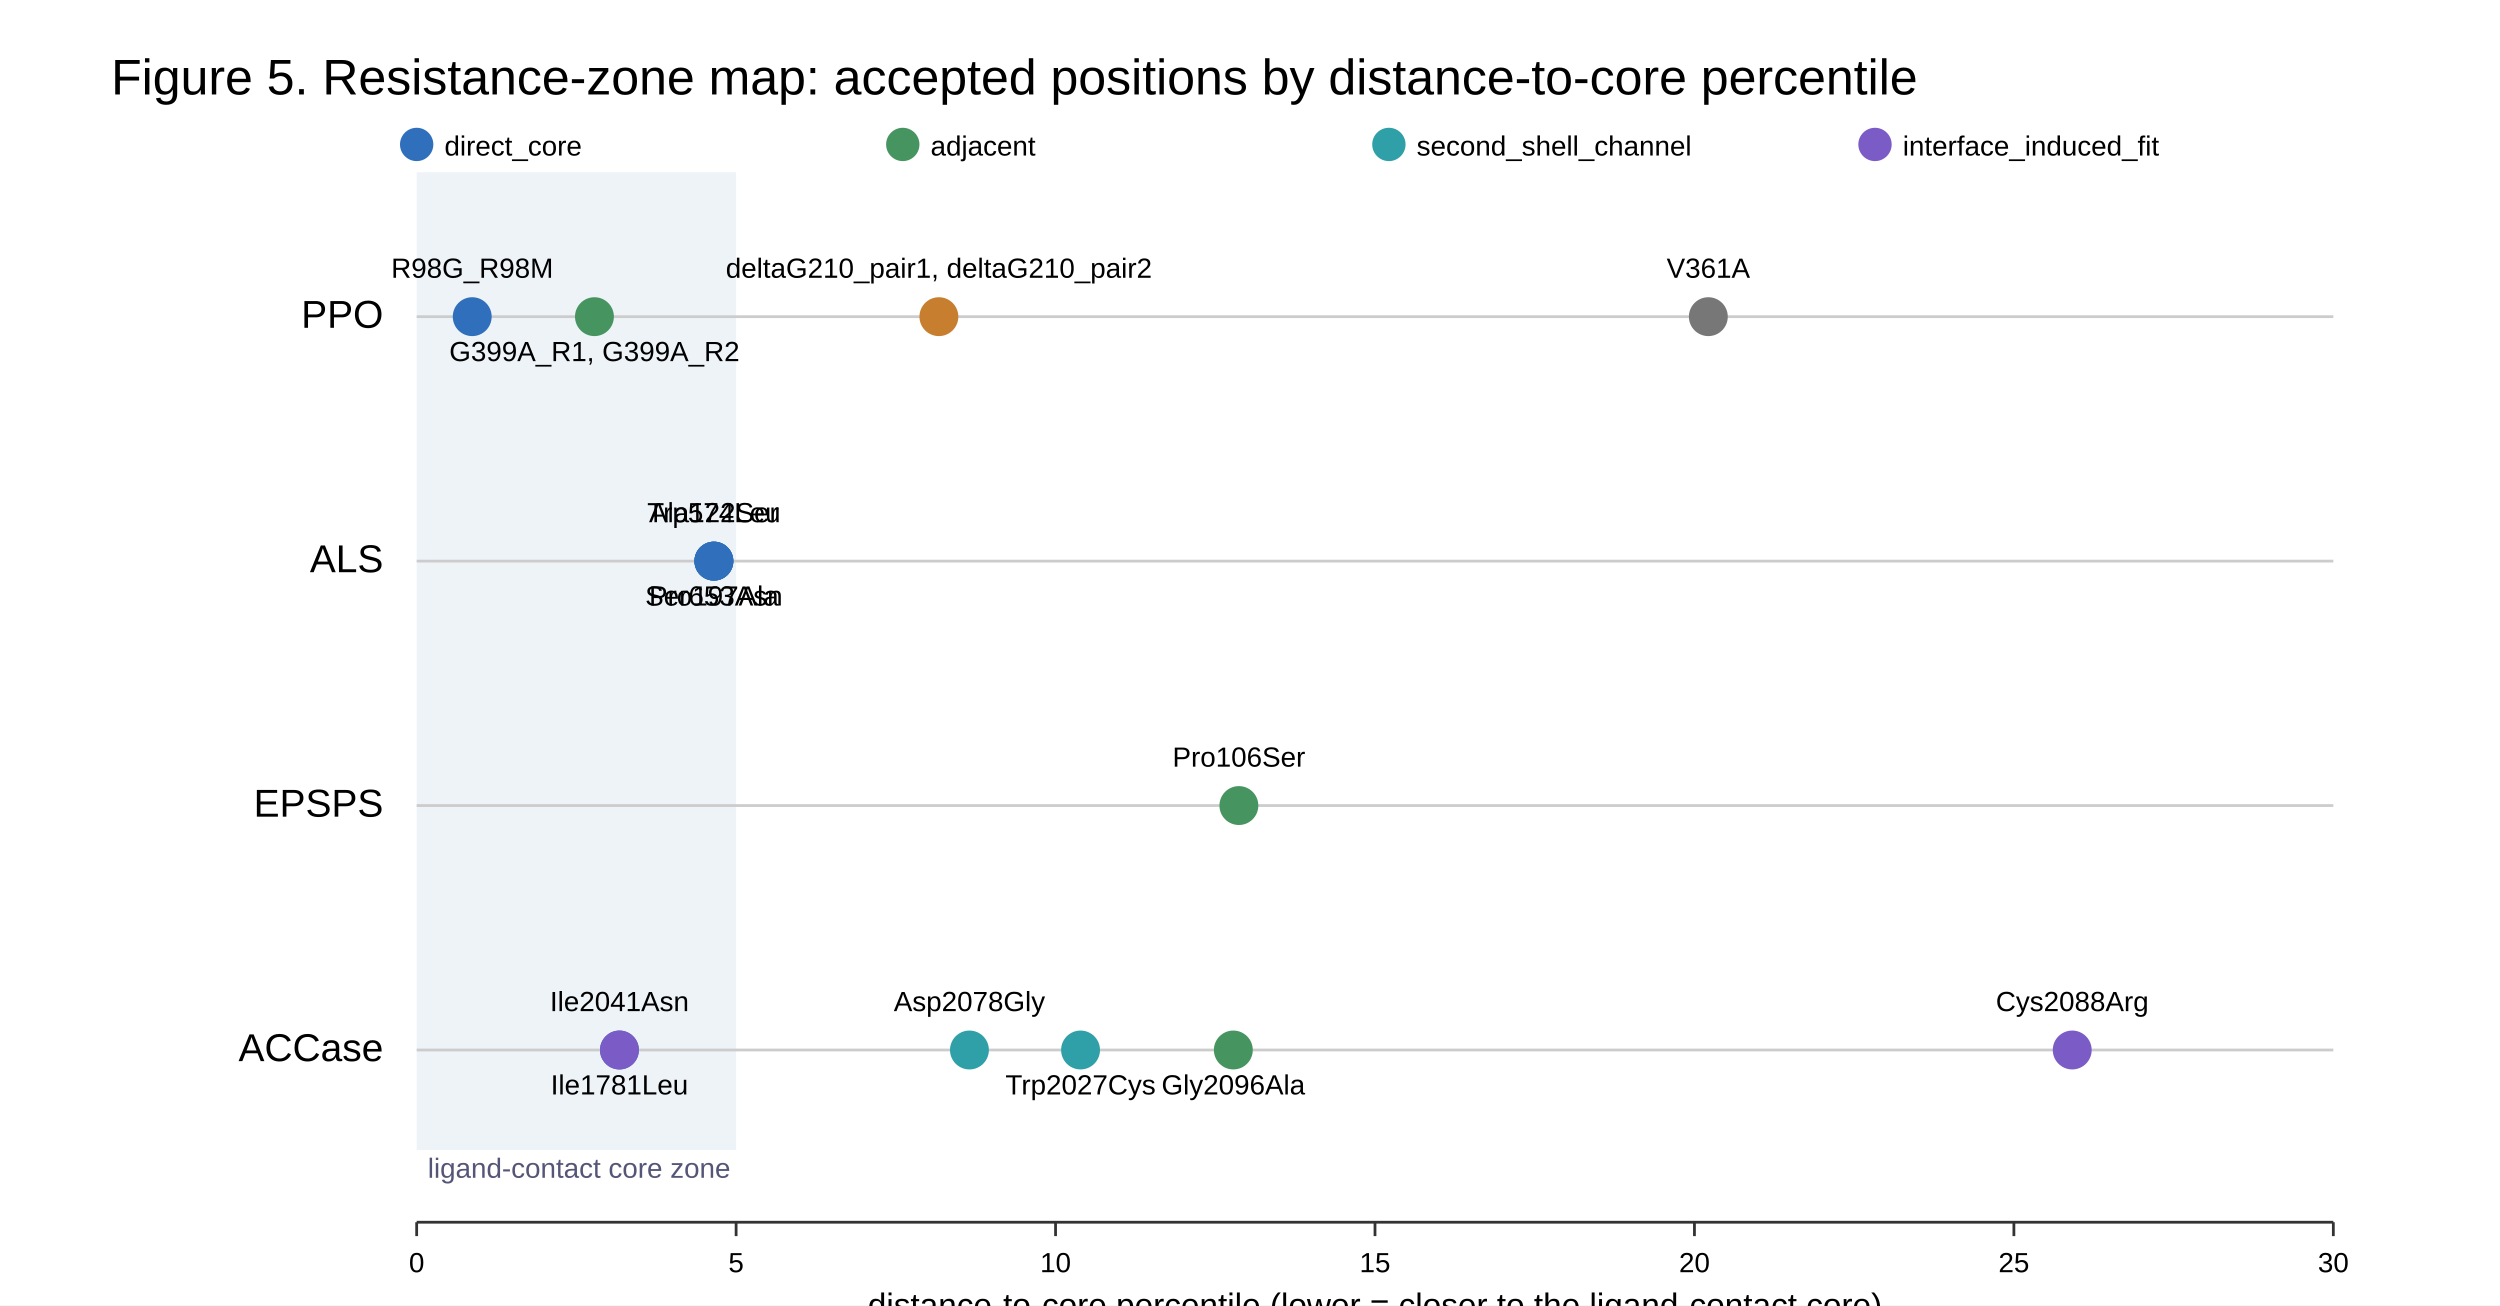
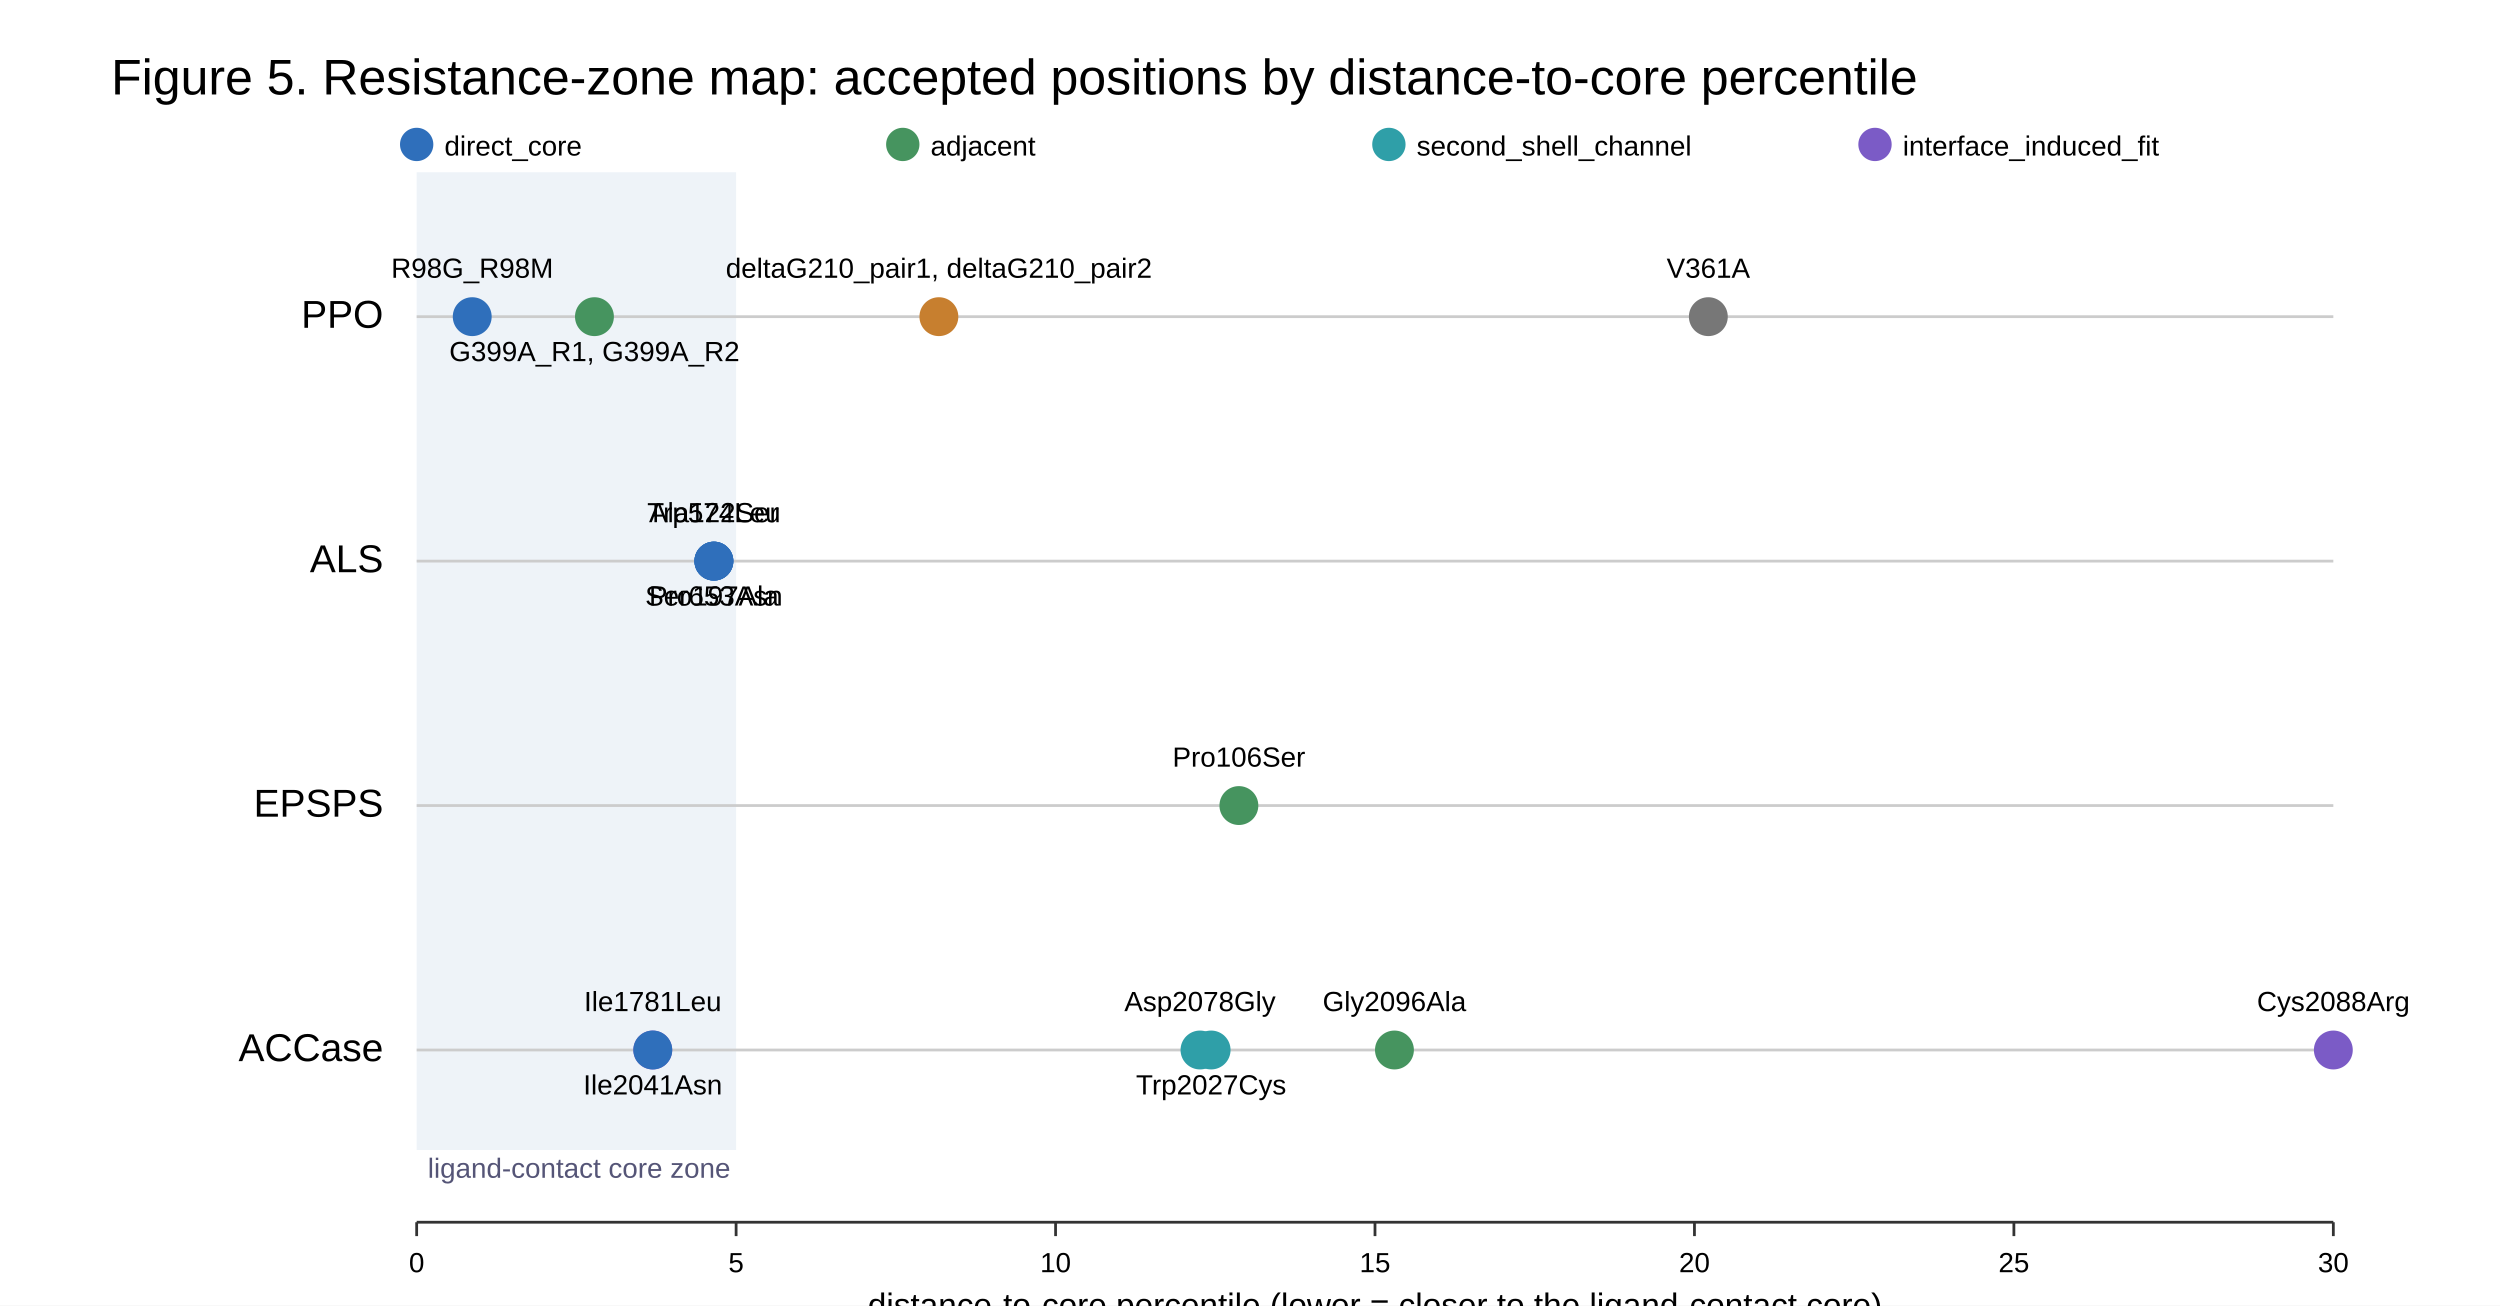
<svg xmlns="http://www.w3.org/2000/svg" width="900" height="470" viewBox="0 0 900 470">
  <rect width="100%" height="100%" fill="white" />
  <text x="40" y="34" font-size="18" font-family="Arial">Figure 5. Resistance-zone map: accepted positions by distance-to-core percentile</text>
  <rect x="150" y="62" width="115.0" height="352" fill="#eef3f8" />
  <text x="154" y="424" font-size="10" font-family="Arial" fill="#557">ligand-contact core zone</text>
  <line x1="150" y1="114" x2="840" y2="114" stroke="#ccc" />
  <text x="138" y="118" font-size="14" font-family="Arial" text-anchor="end">PPO</text>
  <circle cx="170" cy="114" r="7" fill="#2f6fbb" />
  <text x="170" y="100" font-size="10" font-family="Arial" text-anchor="middle">R98G_R98M</text>
  <circle cx="214" cy="114" r="7" fill="#46945f" />
  <text x="214" y="130" font-size="10" font-family="Arial" text-anchor="middle">G399A_R1, G399A_R2</text>
  <circle cx="338" cy="114" r="7" fill="#c77f2f" />
  <text x="338" y="100" font-size="10" font-family="Arial" text-anchor="middle">deltaG210_pair1, deltaG210_pair2</text>
  <circle cx="615" cy="114" r="7" fill="#777777" />
  <text x="615" y="100" font-size="10" font-family="Arial" text-anchor="middle">V361A</text>
  <line x1="150" y1="202" x2="840" y2="202" stroke="#ccc" />
  <text x="138" y="206" font-size="14" font-family="Arial" text-anchor="end">ALS</text>
  <circle cx="257" cy="202" r="7" fill="#2f6fbb" />
  <text x="257" y="188" font-size="10" font-family="Arial" text-anchor="middle">Ala122Ser</text>
  <circle cx="257" cy="202" r="7" fill="#2f6fbb" />
  <text x="257" y="218" font-size="10" font-family="Arial" text-anchor="middle">Pro197Ala</text>
  <circle cx="257" cy="202" r="7" fill="#2f6fbb" />
  <text x="257" y="188" font-size="10" font-family="Arial" text-anchor="middle">Trp574Leu</text>
  <circle cx="257" cy="202" r="7" fill="#2f6fbb" />
  <text x="257" y="218" font-size="10" font-family="Arial" text-anchor="middle">Ser653Asn</text>
  <line x1="150" y1="290" x2="840" y2="290" stroke="#ccc" />
  <text x="138" y="294" font-size="14" font-family="Arial" text-anchor="end">EPSPS</text>
  <circle cx="446" cy="290" r="7" fill="#46945f" />
  <text x="446" y="276" font-size="10" font-family="Arial" text-anchor="middle">Pro106Ser</text>
  <line x1="150" y1="378" x2="840" y2="378" stroke="#ccc" />
  <text x="138" y="382" font-size="14" font-family="Arial" text-anchor="end">ACCase</text>
-   <circle cx="223" cy="378" r="7" fill="#2f6fbb" />
-   <text x="223" y="364" font-size="10" font-family="Arial" text-anchor="middle">Ile2041Asn</text>
-   <circle cx="223" cy="378" r="7" fill="#7b5bc6" />
-   <text x="223" y="394" font-size="10" font-family="Arial" text-anchor="middle">Ile1781Leu</text>
-   <circle cx="349" cy="378" r="7" fill="#2f9fa8" />
-   <text x="349" y="364" font-size="10" font-family="Arial" text-anchor="middle">Asp2078Gly</text>
-   <circle cx="389" cy="378" r="7" fill="#2f9fa8" />
-   <text x="389" y="394" font-size="10" font-family="Arial" text-anchor="middle">Trp2027Cys</text>
-   <circle cx="444" cy="378" r="7" fill="#46945f" />
-   <text x="444" y="394" font-size="10" font-family="Arial" text-anchor="middle">Gly2096Ala</text>
-   <circle cx="746" cy="378" r="7" fill="#7b5bc6" />
-   <text x="746" y="364" font-size="10" font-family="Arial" text-anchor="middle">Cys2088Arg</text>
+   <circle cx="235" cy="378" r="7" fill="#7b5bc6" />
+   <text x="235" y="364" font-size="10" font-family="Arial" text-anchor="middle">Ile1781Leu</text>
+   <circle cx="235" cy="378" r="7" fill="#2f6fbb" />
+   <text x="235" y="394" font-size="10" font-family="Arial" text-anchor="middle">Ile2041Asn</text>
+   <circle cx="432" cy="378" r="7" fill="#2f9fa8" />
+   <text x="432" y="364" font-size="10" font-family="Arial" text-anchor="middle">Asp2078Gly</text>
+   <circle cx="436" cy="378" r="7" fill="#2f9fa8" />
+   <text x="436" y="394" font-size="10" font-family="Arial" text-anchor="middle">Trp2027Cys</text>
+   <circle cx="502" cy="378" r="7" fill="#46945f" />
+   <text x="502" y="364" font-size="10" font-family="Arial" text-anchor="middle">Gly2096Ala</text>
+   <circle cx="840" cy="378" r="7" fill="#7b5bc6" />
+   <text x="840" y="364" font-size="10" font-family="Arial" text-anchor="middle">Cys2088Arg</text>
  <line x1="150" y1="440" x2="840" y2="440" stroke="#333" />
  <line x1="150" y1="440" x2="150" y2="445" stroke="#333" />
  <text x="150" y="458" font-size="10" font-family="Arial" text-anchor="middle">0</text>
  <line x1="265" y1="440" x2="265" y2="445" stroke="#333" />
  <text x="265" y="458" font-size="10" font-family="Arial" text-anchor="middle">5</text>
  <line x1="380" y1="440" x2="380" y2="445" stroke="#333" />
  <text x="380" y="458" font-size="10" font-family="Arial" text-anchor="middle">10</text>
  <line x1="495" y1="440" x2="495" y2="445" stroke="#333" />
  <text x="495" y="458" font-size="10" font-family="Arial" text-anchor="middle">15</text>
  <line x1="610" y1="440" x2="610" y2="445" stroke="#333" />
  <text x="610" y="458" font-size="10" font-family="Arial" text-anchor="middle">20</text>
  <line x1="725" y1="440" x2="725" y2="445" stroke="#333" />
  <text x="725" y="458" font-size="10" font-family="Arial" text-anchor="middle">25</text>
  <line x1="840" y1="440" x2="840" y2="445" stroke="#333" />
  <text x="840" y="458" font-size="10" font-family="Arial" text-anchor="middle">30</text>
  <text x="495" y="474" font-size="12" font-family="Arial" text-anchor="middle">distance-to-core percentile (lower = closer to the ligand-contact core)</text>
  <circle cx="150" cy="52" r="6" fill="#2f6fbb" />
  <text x="160" y="56" font-size="10" font-family="Arial">direct_core</text>
  <circle cx="325" cy="52" r="6" fill="#46945f" />
  <text x="335" y="56" font-size="10" font-family="Arial">adjacent</text>
  <circle cx="500" cy="52" r="6" fill="#2f9fa8" />
  <text x="510" y="56" font-size="10" font-family="Arial">second_shell_channel</text>
  <circle cx="675" cy="52" r="6" fill="#7b5bc6" />
  <text x="685" y="56" font-size="10" font-family="Arial">interface_induced_fit</text>
</svg>
